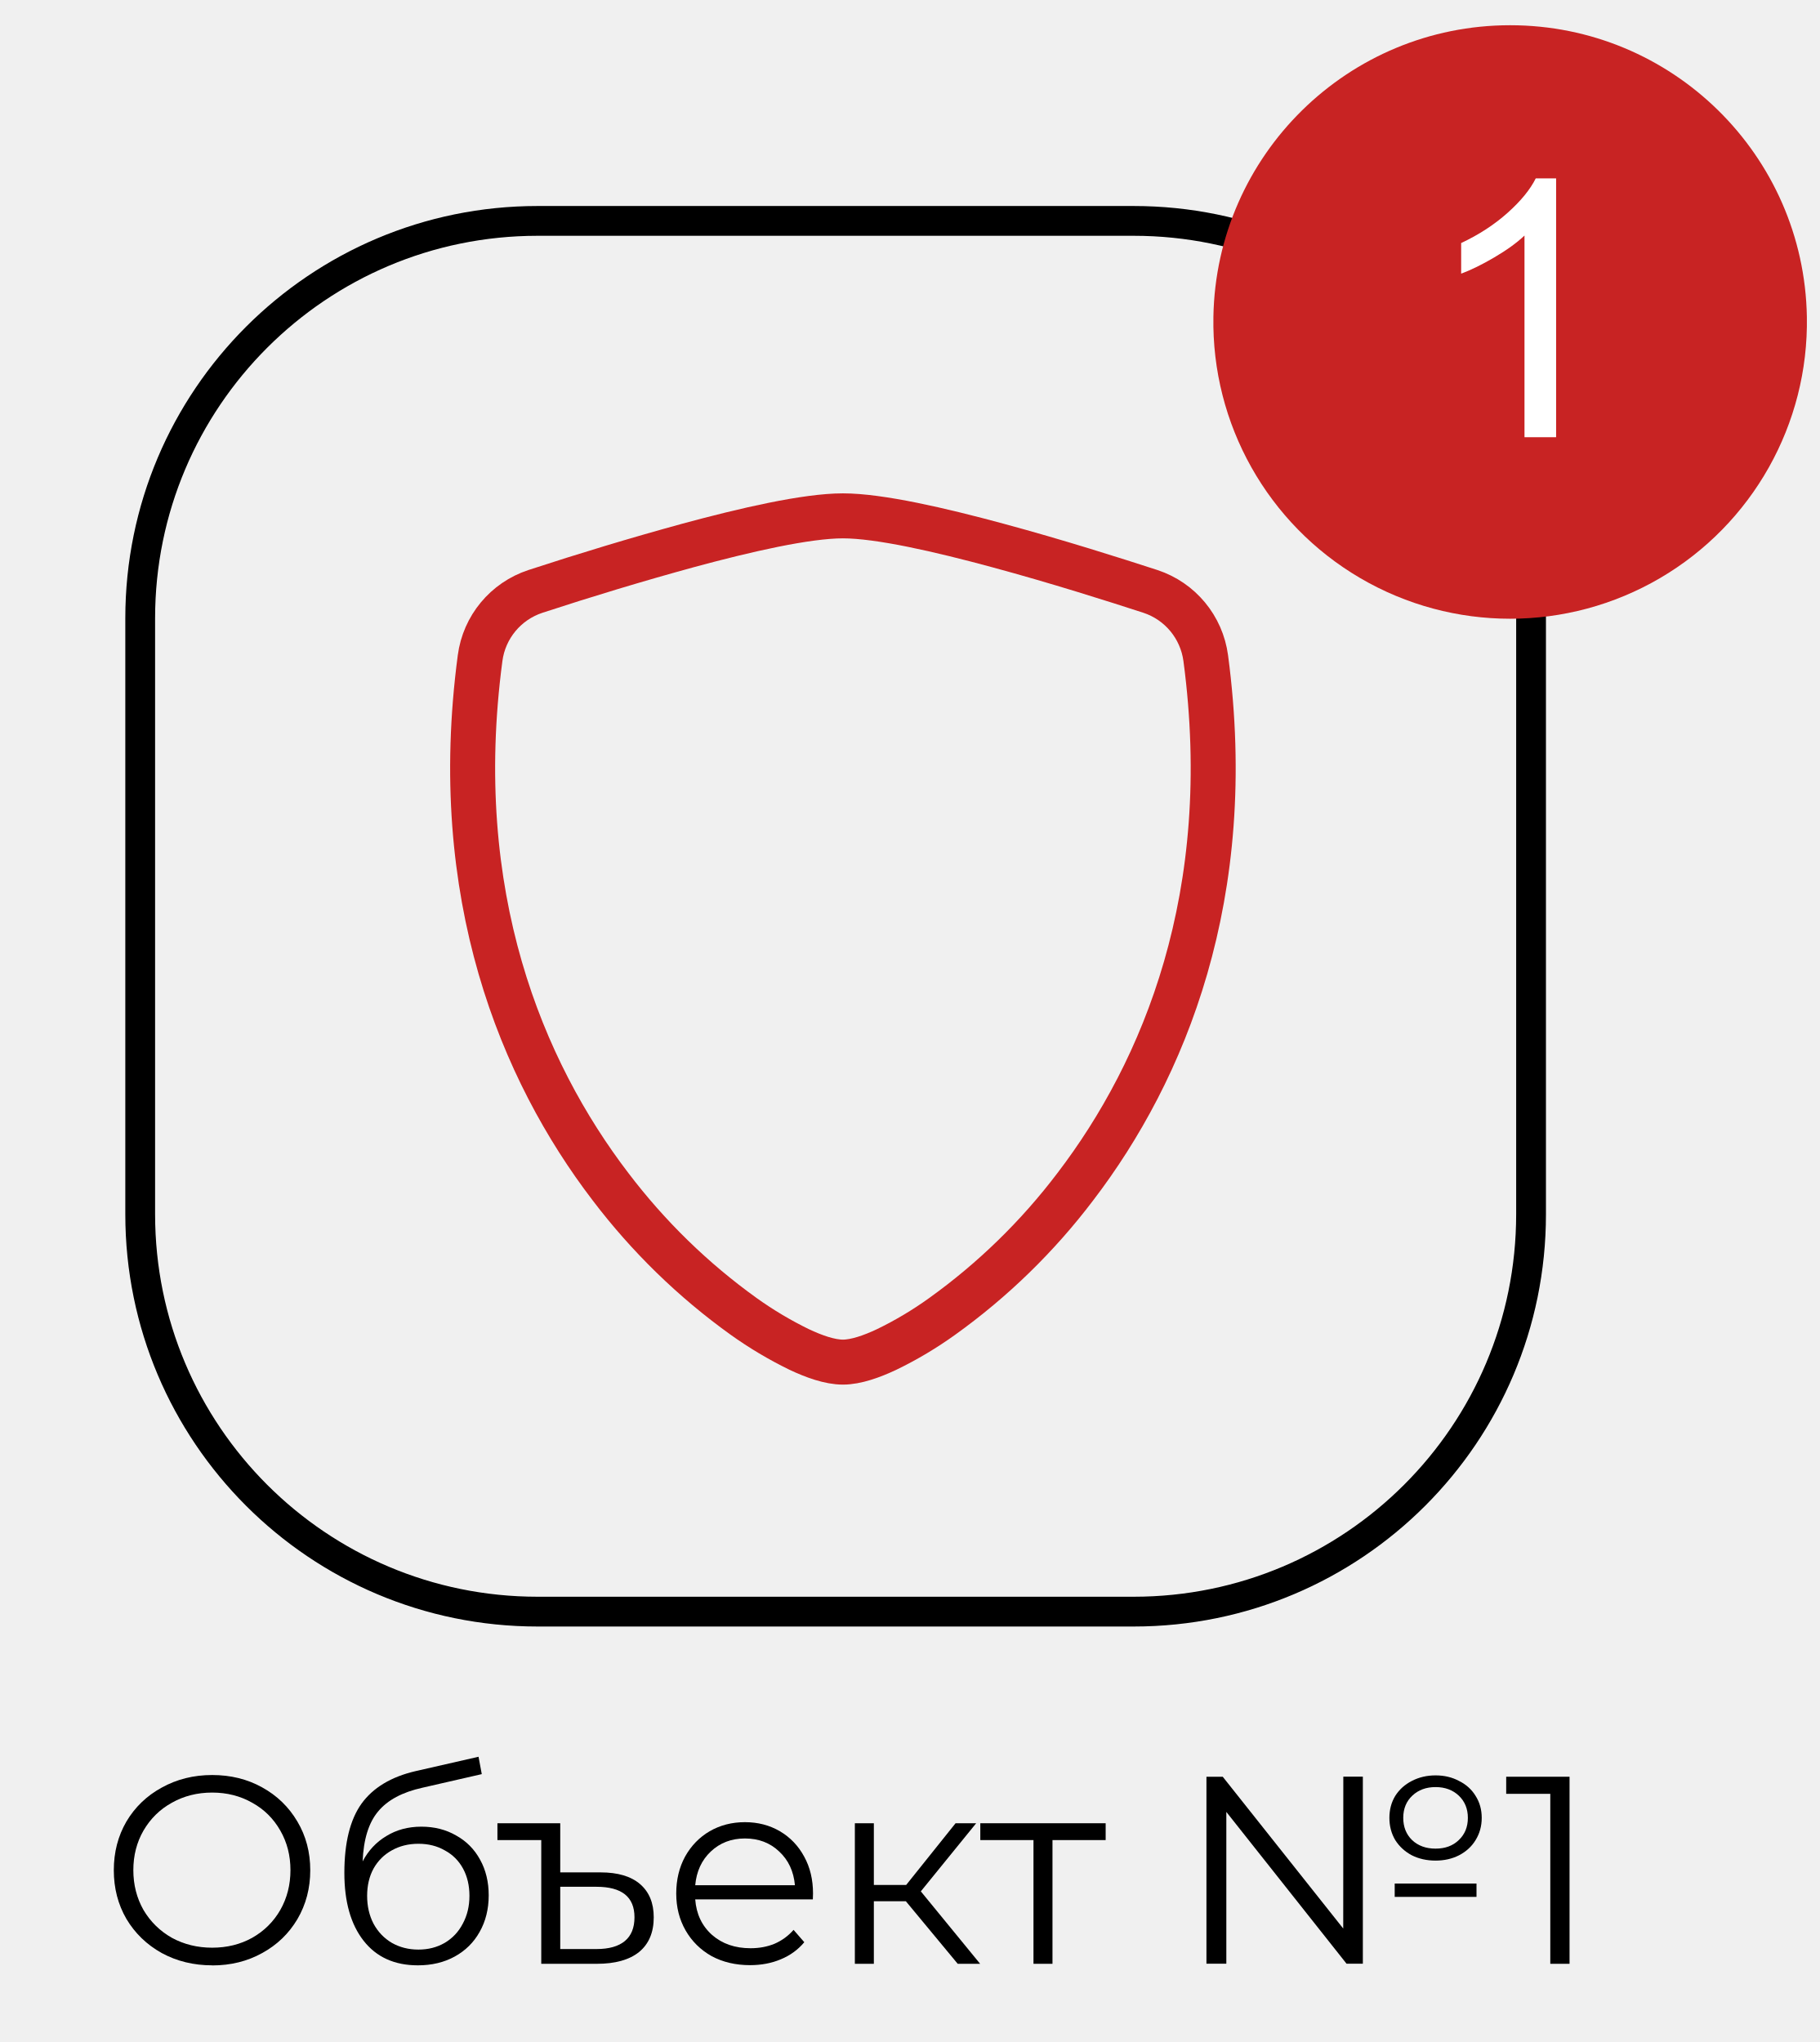
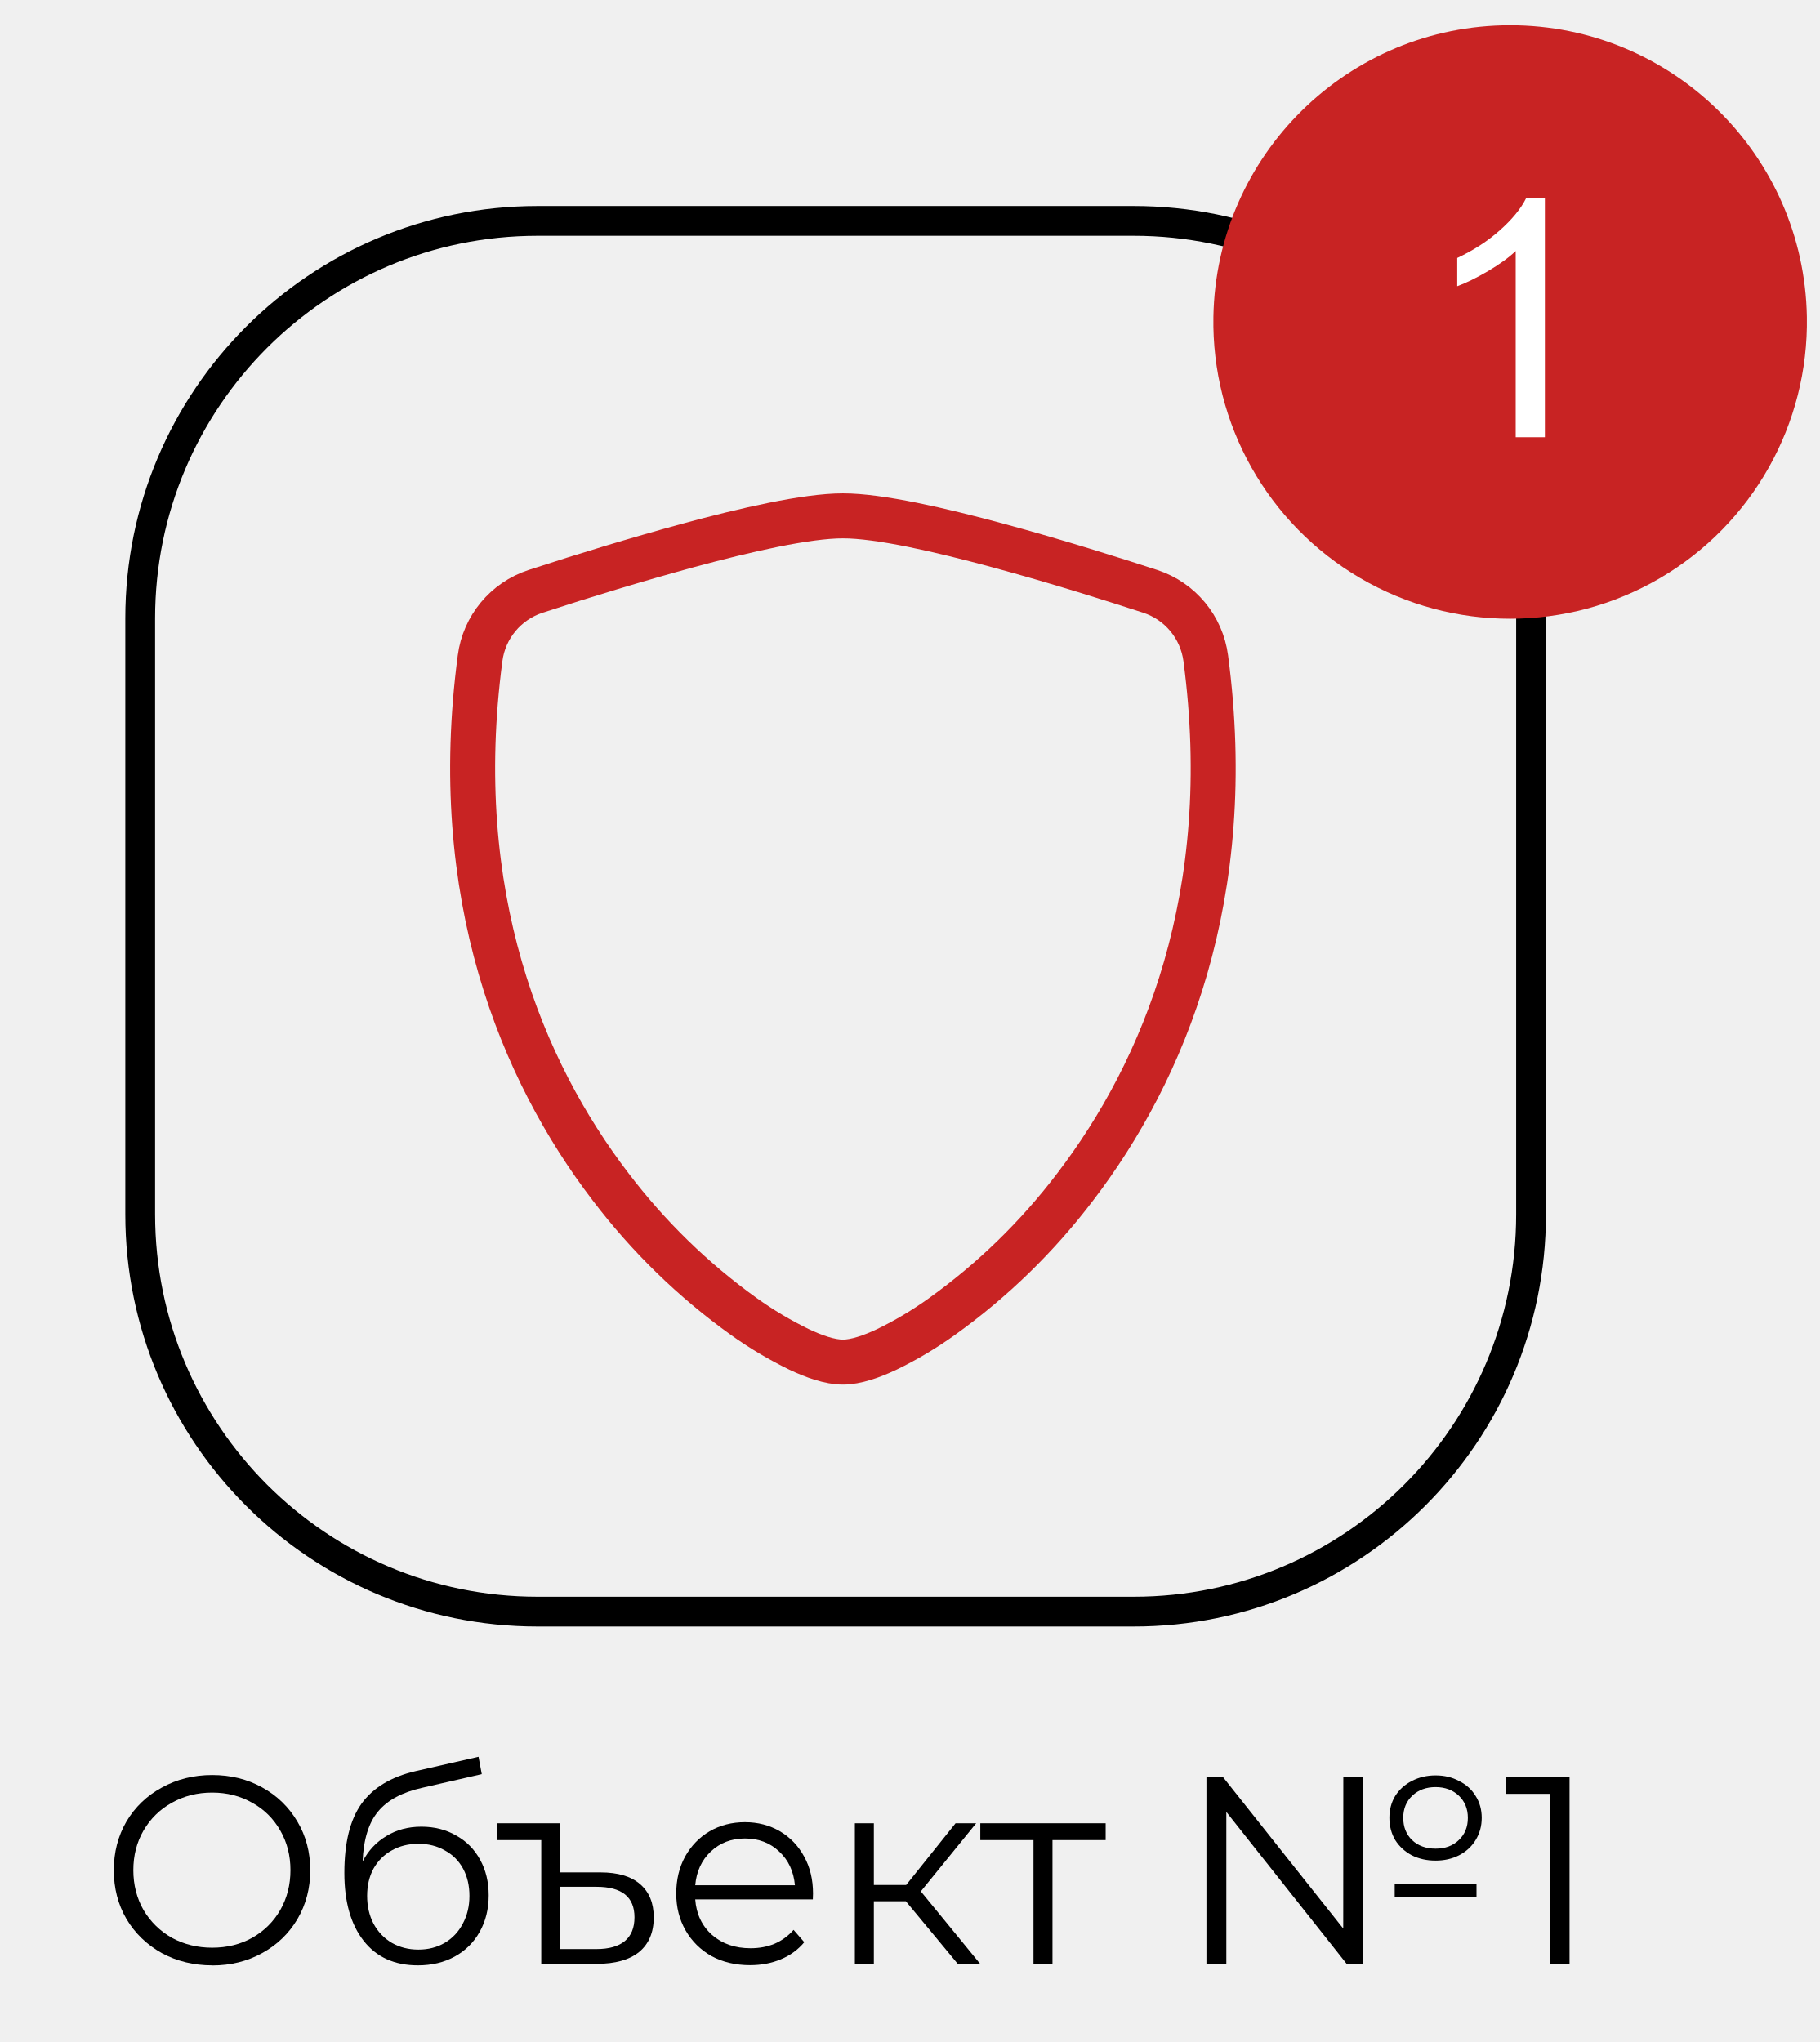
<svg xmlns="http://www.w3.org/2000/svg" id="svg6" version="1.1" viewBox="0 0 20.219 22.694" class="bi bi-app-indicator" fill="currentColor" height="22.694" width="20.219">
  <defs id="defs10" />
  <path d="m 5.974,2.455 c -2.439,0 -4.416,1.977 -4.416,4.416 v 6.624 c 0,2.439 1.977,4.416 4.416,4.416 h 6.624 c 2.439,0 4.416,-1.977 4.416,-4.416 V 6.871 c 0,-2.439 -1.977,-4.416 -4.416,-4.416 z" id="path2-7" style="fill:none;stroke:#000000;stroke-width:0.331;stroke-miterlimit:4;stroke-dasharray:none;stroke-opacity:1" />
  <path d="m 7.646,6.062 c 0.638,-0.173 1.316,-0.329 1.721,-0.329 0.406,0 1.083,0.156 1.721,0.329 0.653,0.176 1.31,0.385 1.697,0.511 0.33,0.109 0.568,0.397 0.614,0.742 0.35,2.632 -0.463,4.582 -1.449,5.873 -0.418,0.552 -0.917,1.038 -1.48,1.442 -0.195,0.14 -0.401,0.263 -0.616,0.367 -0.165,0.078 -0.342,0.141 -0.487,0.141 -0.146,0 -0.322,-0.063 -0.487,-0.141 -0.215,-0.105 -0.422,-0.228 -0.616,-0.367 -0.563,-0.404 -1.061,-0.89 -1.48,-1.442 -0.986,-1.29 -1.799,-3.241 -1.449,-5.873 0.045,-0.345 0.284,-0.633 0.614,-0.742 0.562,-0.184 1.127,-0.355 1.697,-0.511 z" id="path2" style="fill:none;fill-opacity:1;stroke:#c82323;stroke-width:0.5;stroke-miterlimit:4;stroke-dasharray:none;stroke-opacity:1" />
  <g style="font-style:normal;font-variant:normal;font-weight:normal;font-stretch:normal;font-size:2.97px;line-height:1.25;font-family:Montserrat;-inkscape-font-specification:Montserrat;stroke-width:0.557" id="text939" aria-label="Объект №1" transform="translate(0.8977255,1.243936)">
    <path id="path941" style="font-style:normal;font-variant:normal;font-weight:normal;font-stretch:normal;font-family:Montserrat;-inkscape-font-specification:Montserrat;stroke-width:0.557" d="m 1.46,20.598 q -0.309,0 -0.561,-0.137 Q 0.65,20.322 0.507,20.082 0.367,19.841 0.367,19.541 q 0,-0.3 0.14,-0.541 0.143,-0.241 0.392,-0.377 0.252,-0.14 0.561,-0.14 0.309,0 0.555,0.137 0.249,0.137 0.392,0.38 0.143,0.241 0.143,0.541 0,0.3 -0.143,0.544 -0.143,0.241 -0.392,0.377 -0.247,0.137 -0.555,0.137 z m 0,-0.196 q 0.247,0 0.445,-0.11 0.199,-0.113 0.312,-0.309 0.113,-0.199 0.113,-0.443 0,-0.244 -0.113,-0.44 -0.113,-0.199 -0.312,-0.309 -0.199,-0.113 -0.445,-0.113 -0.247,0 -0.448,0.113 -0.199,0.11 -0.315,0.309 -0.113,0.196 -0.113,0.44 0,0.244 0.113,0.443 0.116,0.196 0.315,0.309 0.202,0.11 0.448,0.11 z" />
    <path id="path943" style="font-style:normal;font-variant:normal;font-weight:normal;font-stretch:normal;font-family:Montserrat;-inkscape-font-specification:Montserrat;stroke-width:0.557" d="m 3.785,19.057 q 0.217,0 0.386,0.098 0.172,0.095 0.267,0.27 0.095,0.172 0.095,0.395 0,0.229 -0.101,0.407 -0.098,0.175 -0.276,0.273 -0.178,0.098 -0.41,0.098 -0.389,0 -0.603,-0.273 -0.214,-0.273 -0.214,-0.754 0,-0.502 0.19,-0.769 0.193,-0.267 0.6,-0.362 l 0.701,-0.16 0.036,0.193 -0.659,0.151 q -0.336,0.074 -0.493,0.264 -0.157,0.187 -0.172,0.555 0.095,-0.181 0.264,-0.282 0.169,-0.104 0.389,-0.104 z m -0.033,1.366 q 0.163,0 0.291,-0.074 0.131,-0.077 0.202,-0.214 0.074,-0.137 0.074,-0.309 0,-0.172 -0.071,-0.303 -0.071,-0.131 -0.202,-0.202 -0.128,-0.074 -0.294,-0.074 -0.166,0 -0.297,0.074 -0.128,0.071 -0.202,0.202 -0.071,0.131 -0.071,0.303 0,0.172 0.071,0.309 0.074,0.137 0.205,0.214 0.131,0.074 0.294,0.074 z" />
    <path id="path945" style="font-style:normal;font-variant:normal;font-weight:normal;font-stretch:normal;font-family:Montserrat;-inkscape-font-specification:Montserrat;stroke-width:0.557" d="m 5.776,19.565 q 0.288,0 0.44,0.131 0.151,0.131 0.151,0.368 0,0.252 -0.163,0.386 -0.163,0.131 -0.469,0.131 H 5.117 v -1.375 h -0.487 v -0.187 h 0.698 v 0.546 z m -0.045,0.852 q 0.208,0 0.315,-0.089 0.107,-0.089 0.107,-0.264 0,-0.339 -0.422,-0.339 H 5.328 v 0.692 z" />
    <path id="path947" style="font-style:normal;font-variant:normal;font-weight:normal;font-stretch:normal;font-family:Montserrat;-inkscape-font-specification:Montserrat;stroke-width:0.557" d="M 8.135,19.865 H 6.828 q 0.018,0.244 0.187,0.395 0.169,0.148 0.428,0.148 0.146,0 0.267,-0.05 0.122,-0.053 0.211,-0.154 l 0.119,0.137 q -0.104,0.125 -0.261,0.19 -0.154,0.065 -0.342,0.065 -0.241,0 -0.428,-0.101 -0.184,-0.104 -0.288,-0.285 -0.104,-0.181 -0.104,-0.41 0,-0.229 0.098,-0.41 0.101,-0.181 0.273,-0.282 0.175,-0.101 0.392,-0.101 0.217,0 0.389,0.101 0.172,0.101 0.27,0.282 0.098,0.178 0.098,0.41 z M 7.38,19.188 q -0.226,0 -0.38,0.146 -0.151,0.143 -0.172,0.374 H 7.936 Q 7.915,19.476 7.761,19.333 7.609,19.188 7.38,19.188 Z" />
    <path id="path949" style="font-style:normal;font-variant:normal;font-weight:normal;font-stretch:normal;font-family:Montserrat;-inkscape-font-specification:Montserrat;stroke-width:0.557" d="M 9.169,19.886 H 8.813 v 0.695 H 8.602 v -1.562 h 0.211 v 0.686 h 0.359 l 0.549,-0.686 h 0.229 l -0.615,0.757 0.659,0.805 H 9.745 Z" />
    <path id="path951" style="font-style:normal;font-variant:normal;font-weight:normal;font-stretch:normal;font-family:Montserrat;-inkscape-font-specification:Montserrat;stroke-width:0.557" d="m 11.389,19.206 h -0.591 v 1.375 H 10.587 V 19.206 H 9.996 v -0.187 h 1.393 z" />
    <path id="path953" style="font-style:normal;font-variant:normal;font-weight:normal;font-stretch:normal;font-family:Montserrat;-inkscape-font-specification:Montserrat;stroke-width:0.557" d="m 15.055,19.434 q -0.146,0 -0.264,-0.059 -0.116,-0.062 -0.184,-0.169 -0.065,-0.11 -0.065,-0.247 0,-0.137 0.065,-0.244 0.068,-0.107 0.184,-0.166 0.119,-0.062 0.264,-0.062 0.146,0 0.261,0.062 0.119,0.059 0.184,0.166 0.068,0.107 0.068,0.244 0,0.137 -0.068,0.247 -0.065,0.107 -0.184,0.169 -0.116,0.059 -0.261,0.059 z m -1.025,-0.933 h 0.217 v 2.079 h -0.181 l -1.336,-1.687 v 1.687 H 12.509 V 18.502 h 0.181 l 1.339,1.687 z m 1.025,0.116 q -0.157,0 -0.258,0.095 -0.101,0.095 -0.101,0.247 0,0.151 0.098,0.247 0.101,0.095 0.261,0.095 0.16,0 0.258,-0.095 0.101,-0.095 0.101,-0.247 0,-0.151 -0.101,-0.247 -0.101,-0.095 -0.258,-0.095 z m -0.454,1.072 h 0.909 v 0.148 h -0.909 z" />
    <path id="path955" style="font-style:normal;font-variant:normal;font-weight:normal;font-stretch:normal;font-family:Montserrat;-inkscape-font-specification:Montserrat;stroke-width:0.557" d="m 16.544,18.502 v 2.079 H 16.33 V 18.692 H 15.84 V 18.502 Z" />
  </g>
  <path id="path6950" d="m 20.079,3.521 a 3.298,3.298 0 1 1 -6.595,0 3.298,3.298 0 0 1 6.595,0 z" style="fill:#c82323;fill-opacity:1;stroke-width:1.099" />
-   <g transform="matrix(1.12614,0,0,1.12614,-1.772036,-0.359714)" style="font-style:normal;font-variant:normal;font-weight:normal;font-stretch:normal;font-size:4.738px;line-height:1.25;font-family:Arial;-inkscape-font-specification:Arial;fill:#ffffff;fill-opacity:1;stroke-width:0.888" id="text7564" aria-label="1">
+   <g transform="matrix(1.039569,0,0,1.039569,-0.4311648,0.04143002)" style="font-style:normal;font-variant:normal;font-weight:normal;font-stretch:normal;font-size:4.738px;line-height:1.25;font-family:Arial;-inkscape-font-specification:Arial;fill:#ffffff;fill-opacity:1;stroke-width:0.888" id="text7564" aria-label="1">
    <path id="path8325" style="font-style:normal;font-variant:normal;font-weight:normal;font-stretch:normal;font-size:3.553px;font-family:Arial;-inkscape-font-specification:Arial;fill:#ffffff;fill-opacity:1;stroke-width:0.888" d="M 16.929,4.634 H 16.617 V 2.644 Q 16.504,2.751 16.32,2.859 16.138,2.966 15.992,3.02 V 2.718 q 0.262,-0.123 0.458,-0.298 0.196,-0.175 0.278,-0.34 h 0.201 z" />
  </g>
</svg>
